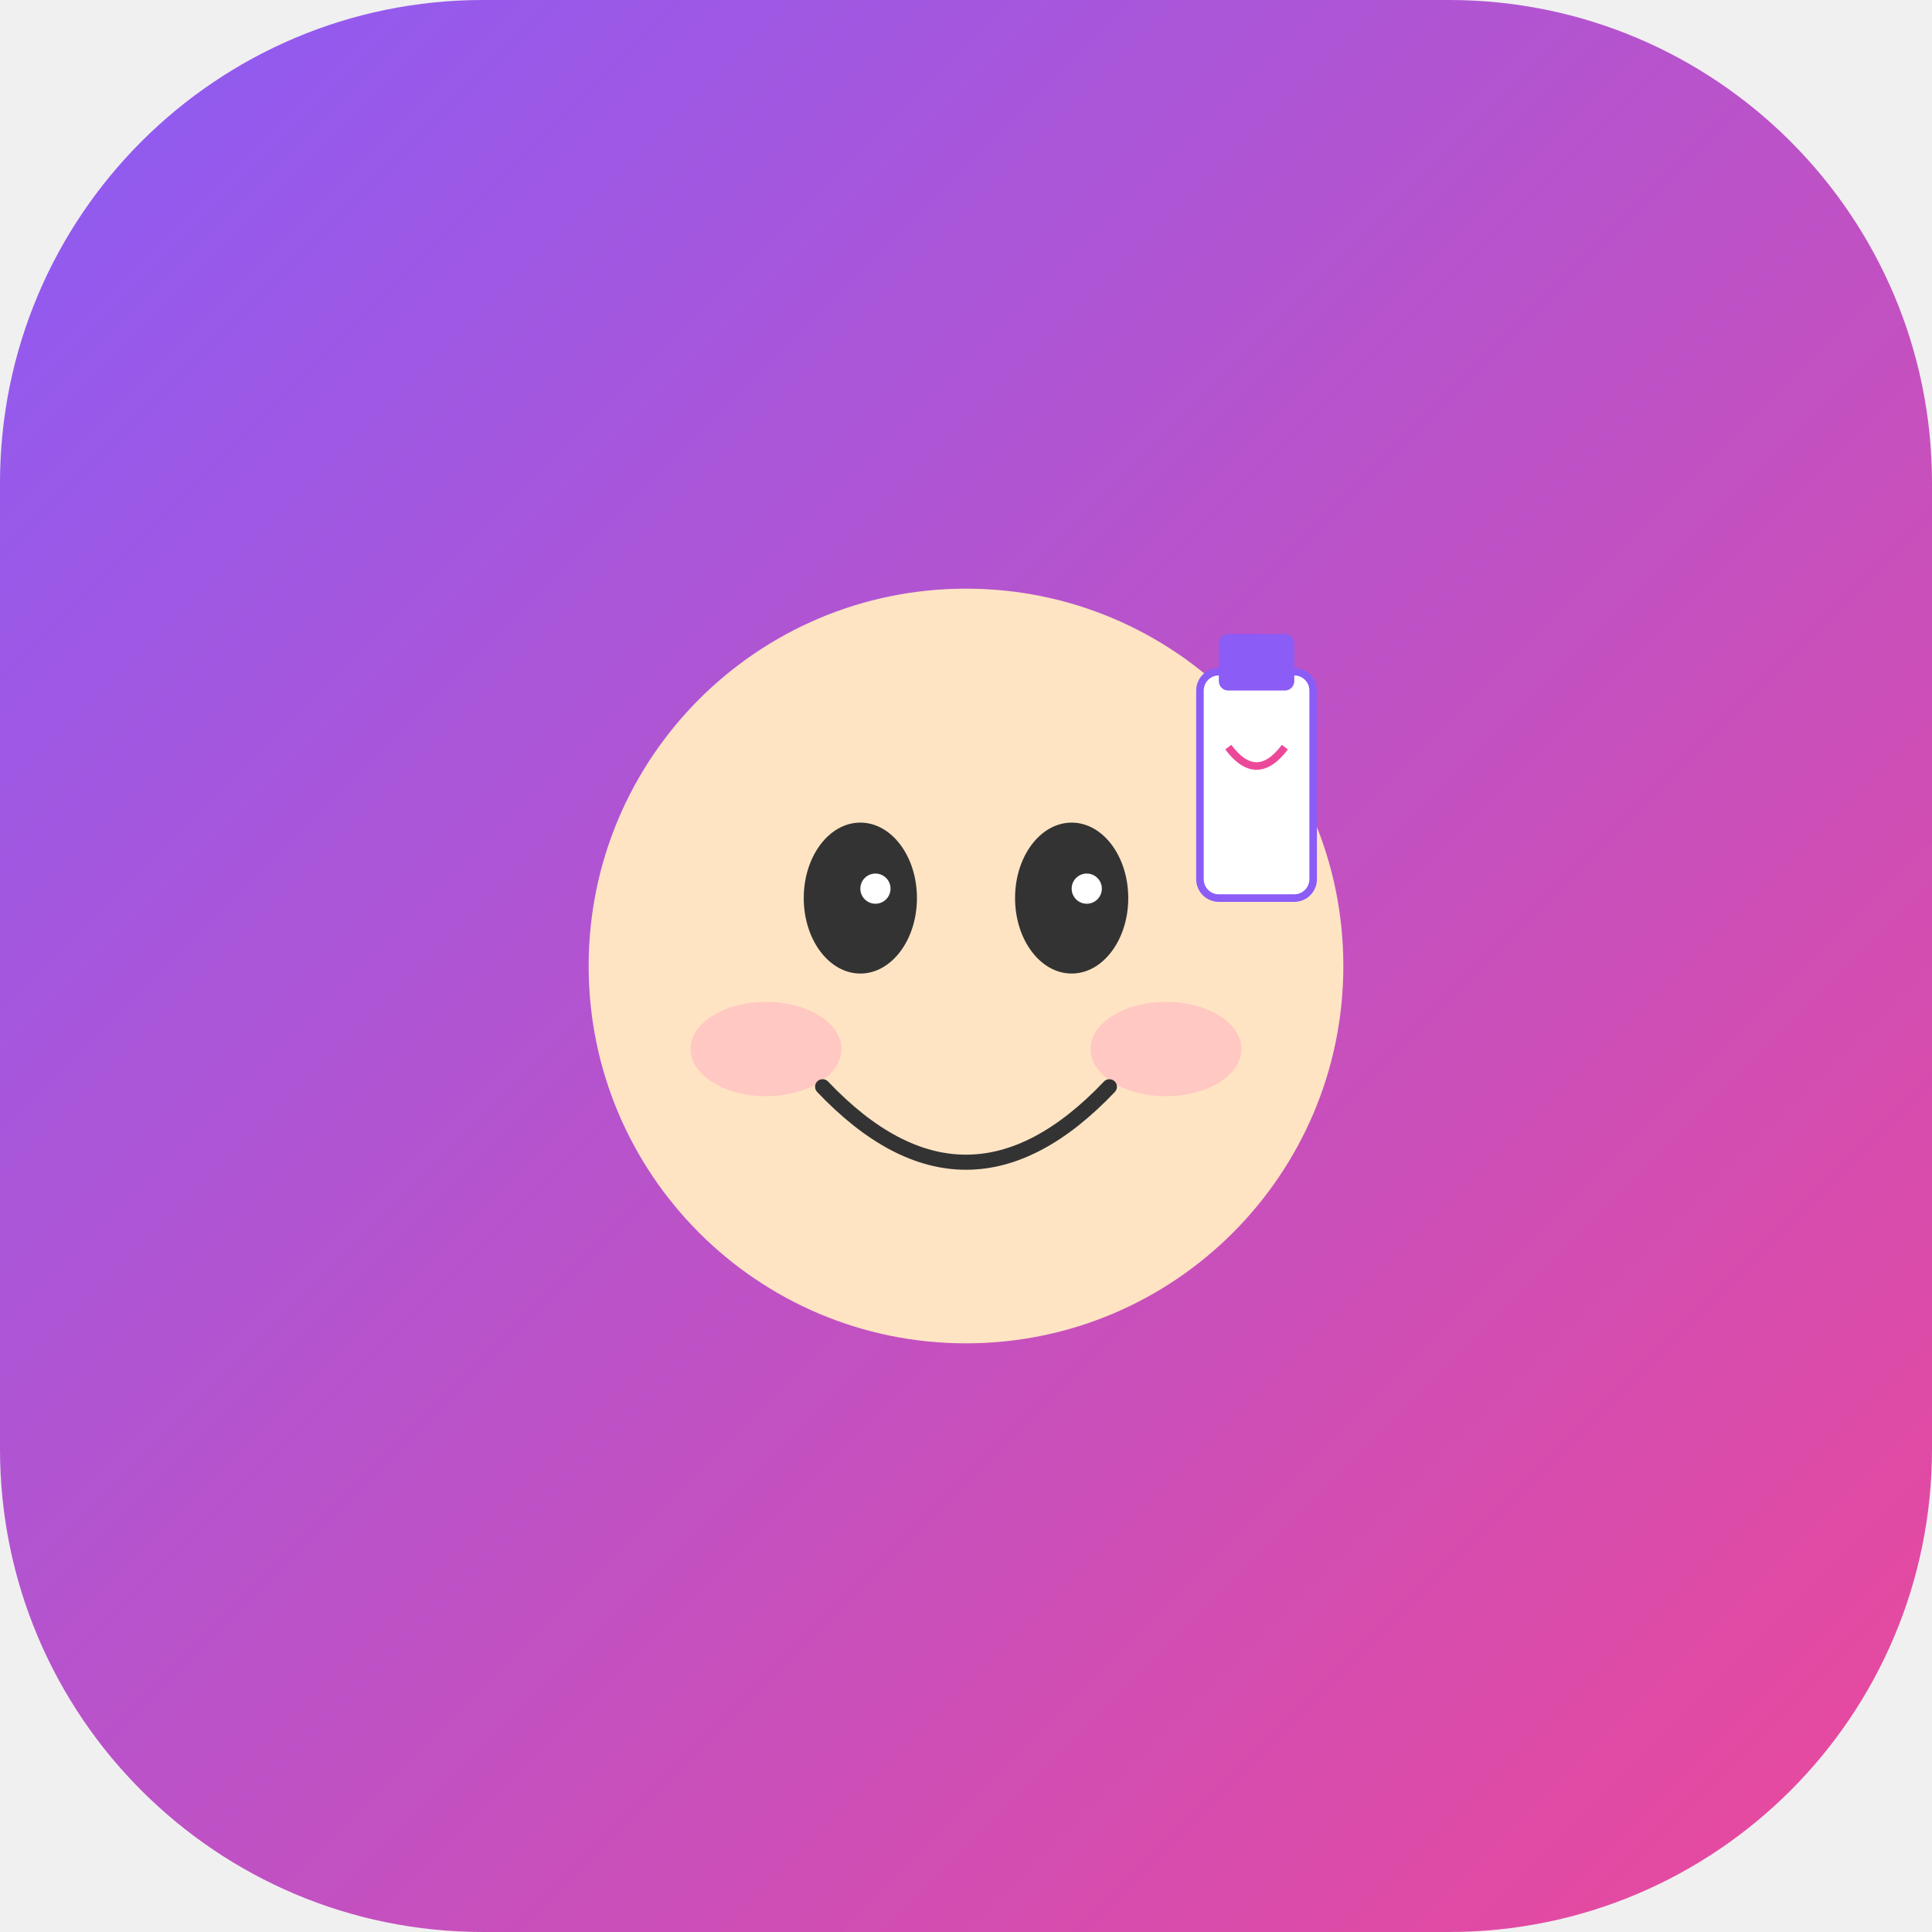
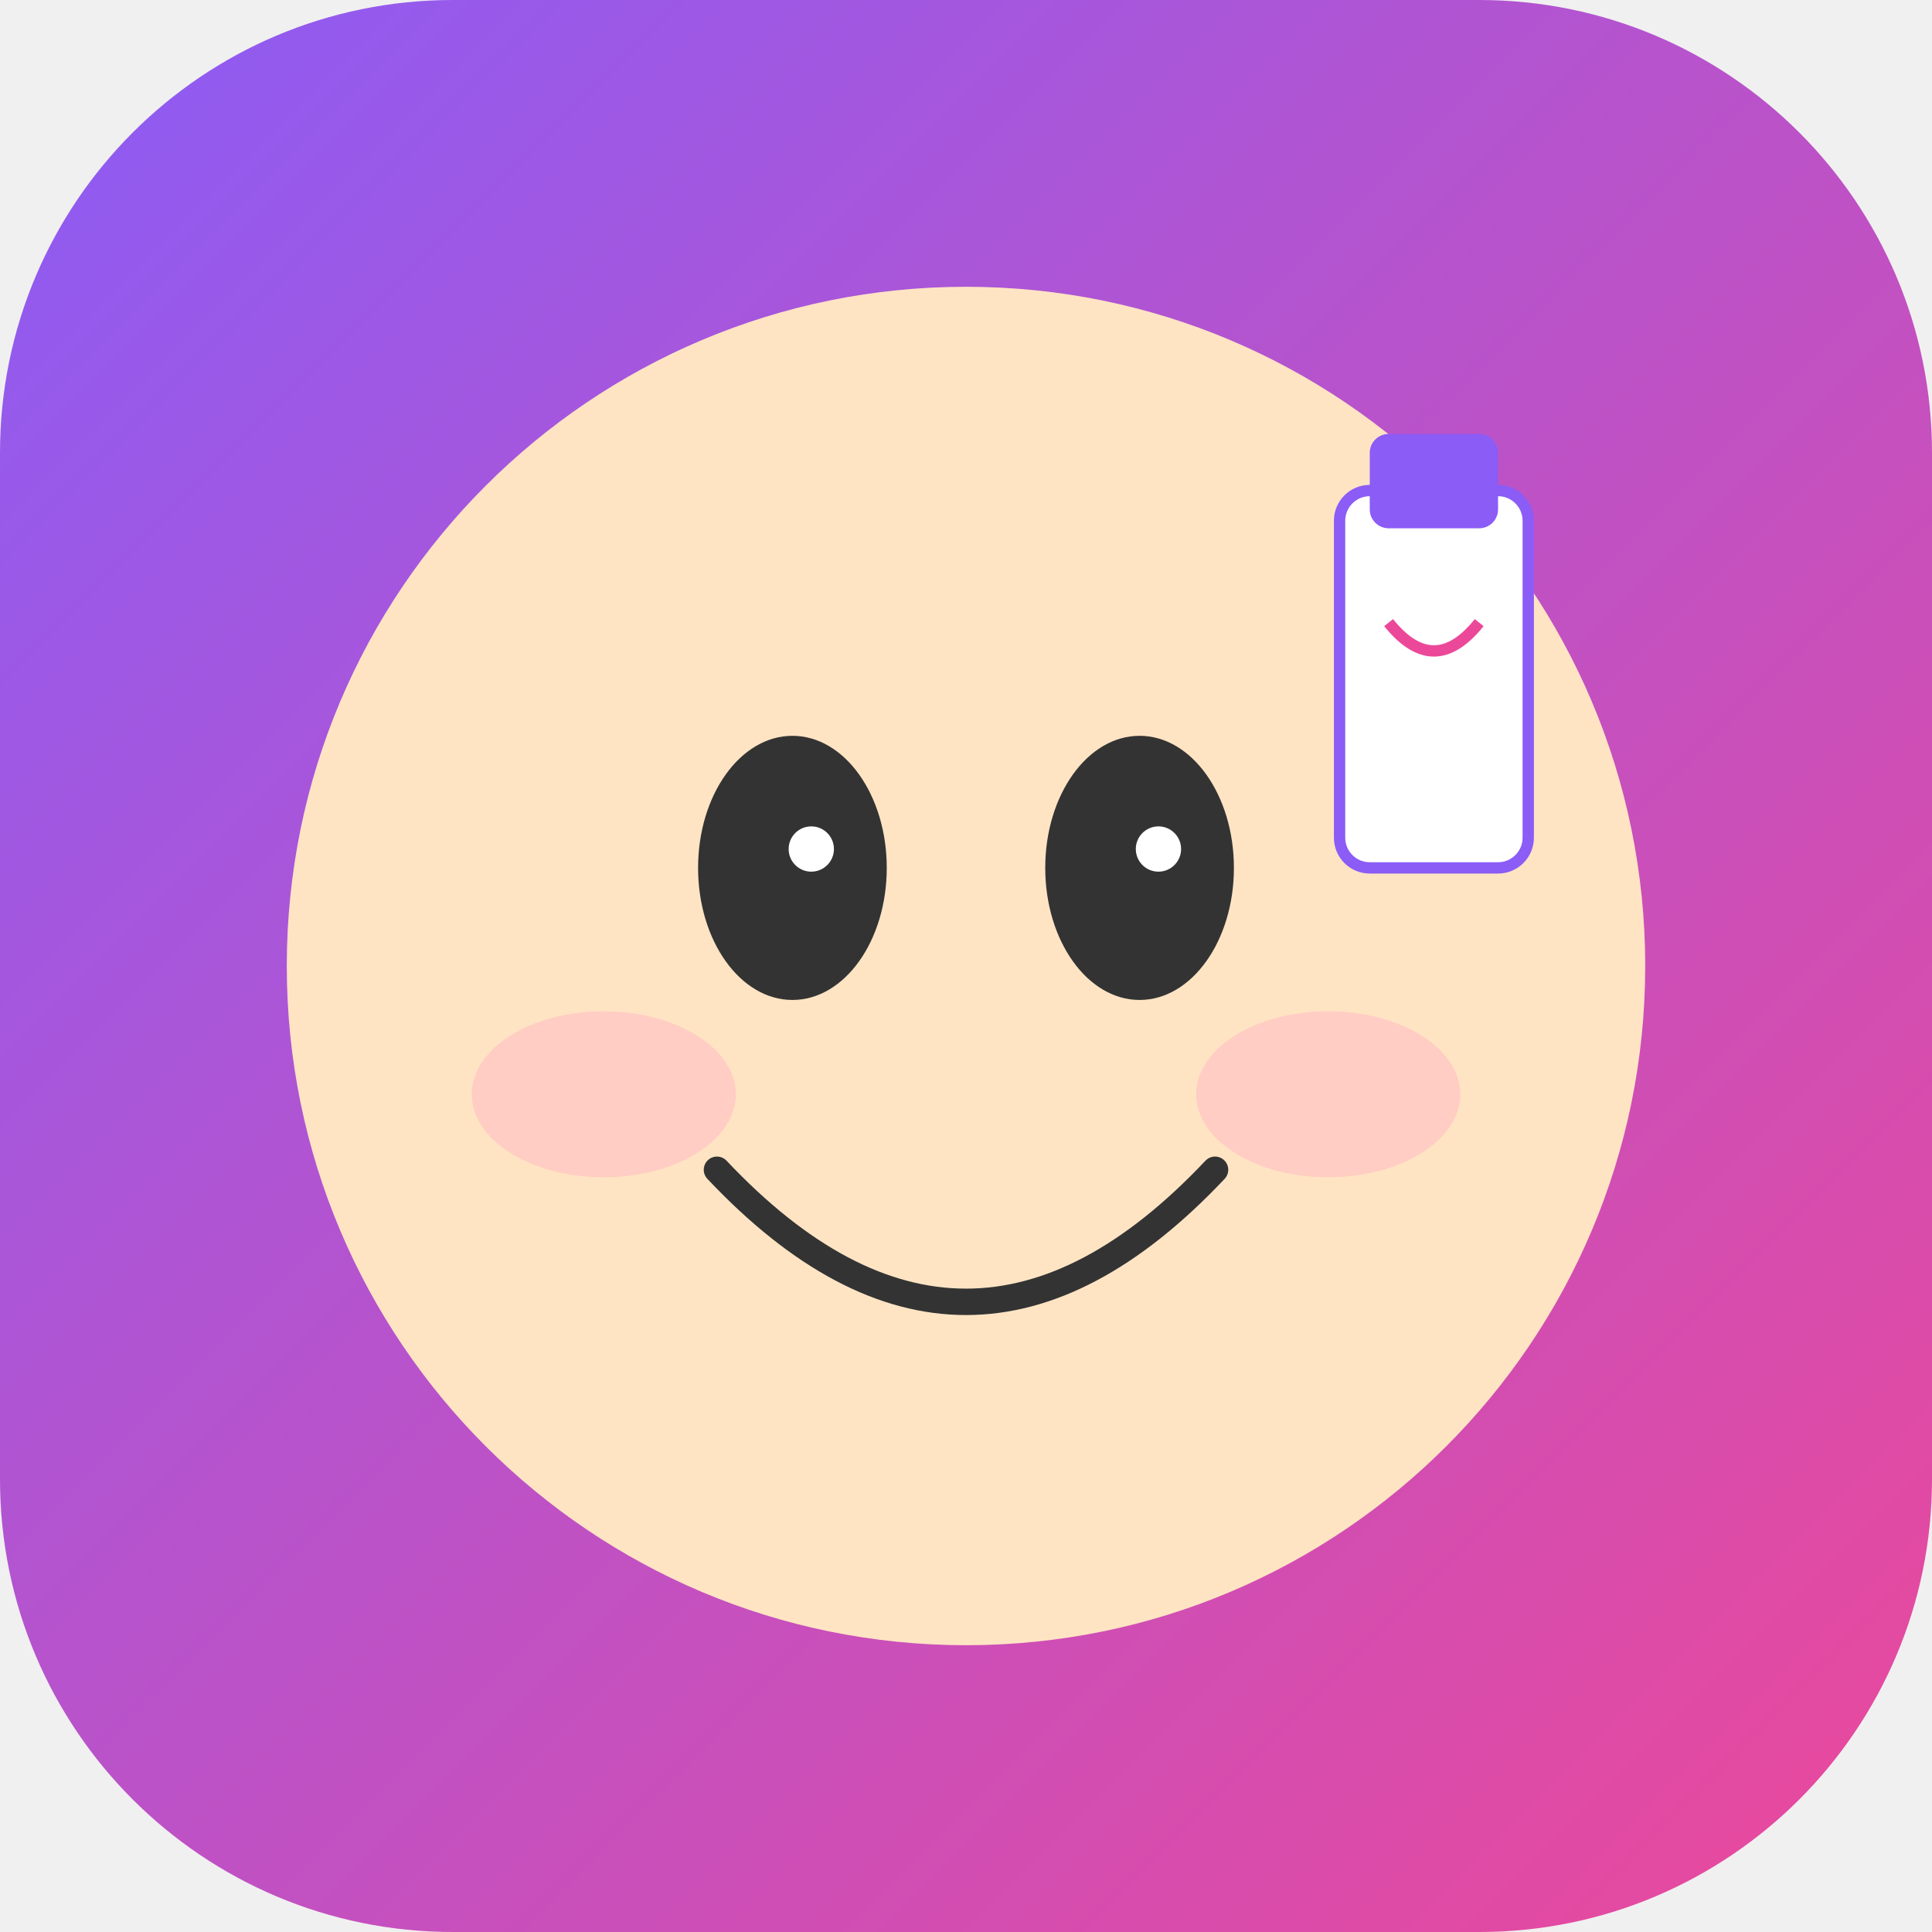
<svg xmlns="http://www.w3.org/2000/svg" viewBox="0 0 512 512">
  <defs>
-     <linearGradient id="bg-gradient" x1="0%" y1="0%" x2="100%" y2="100%">
+     <linearGradient id="bg-gradient-main" x1="0%" y1="0%" x2="100%" y2="100%">
      <stop offset="0%" style="stop-color:#8B5CF6;stop-opacity:1" />
      <stop offset="100%" style="stop-color:#EC4899;stop-opacity:1" />
    </linearGradient>
  </defs>
-   <rect width="512" height="512" rx="128" fill="url(#bg-gradient)" />
-   <g transform="translate(128, 128) scale(0.5)">
-     <circle cx="256" cy="256" r="200" fill="#FFE4C4" />
-     <ellipse cx="200" cy="220" rx="30" ry="40" fill="#333" />
-     <ellipse cx="312" cy="220" rx="30" ry="40" fill="#333" />
-     <circle cx="208" cy="215" r="8" fill="#FFF" />
-     <circle cx="320" cy="215" r="8" fill="#FFF" />
-     <ellipse cx="150" cy="300" rx="40" ry="25" fill="#FFB6C1" opacity="0.6" />
-     <ellipse cx="362" cy="300" rx="40" ry="25" fill="#FFB6C1" opacity="0.6" />
-     <path d="M 180 320 Q 256 400 332 320" stroke="#333" stroke-width="8" fill="none" stroke-linecap="round" />
-     <rect x="380" y="100" width="60" height="120" rx="10" fill="#FFF" stroke="#8B5CF6" stroke-width="4" />
-     <rect x="390" y="80" width="40" height="30" rx="5" fill="#8B5CF6" />
-     <path d="M 395 140 Q 410 160 425 140" stroke="#EC4899" stroke-width="4" fill="none" />
-   </g>
+   <rect width="512" height="512" rx="120" fill="url(#bg-gradient-main)" />
+   <circle cx="256" cy="256" r="180" fill="#FFE4C4" />
+   <ellipse cx="210" cy="230" rx="25" ry="35" fill="#333" />
+   <ellipse cx="302" cy="230" rx="25" ry="35" fill="#333" />
+   <circle cx="215" cy="225" r="6" fill="#FFF" />
+   <circle cx="307" cy="225" r="6" fill="#FFF" />
+   <ellipse cx="160" cy="290" rx="35" ry="22" fill="#FFB6C1" opacity="0.5" />
+   <ellipse cx="352" cy="290" rx="35" ry="22" fill="#FFB6C1" opacity="0.5" />
+   <path d="M 190 310 Q 256 380 322 310" stroke="#333" stroke-width="7" fill="none" stroke-linecap="round" />
+   <rect x="355" y="130" width="50" height="100" rx="8" fill="#FFF" stroke="#8B5CF6" stroke-width="3" />
+   <rect x="363" y="115" width="34" height="25" rx="5" fill="#8B5CF6" />
+   <path d="M 368 165 Q 380 180 392 165" stroke="#EC4899" stroke-width="3" fill="none" />
</svg>
